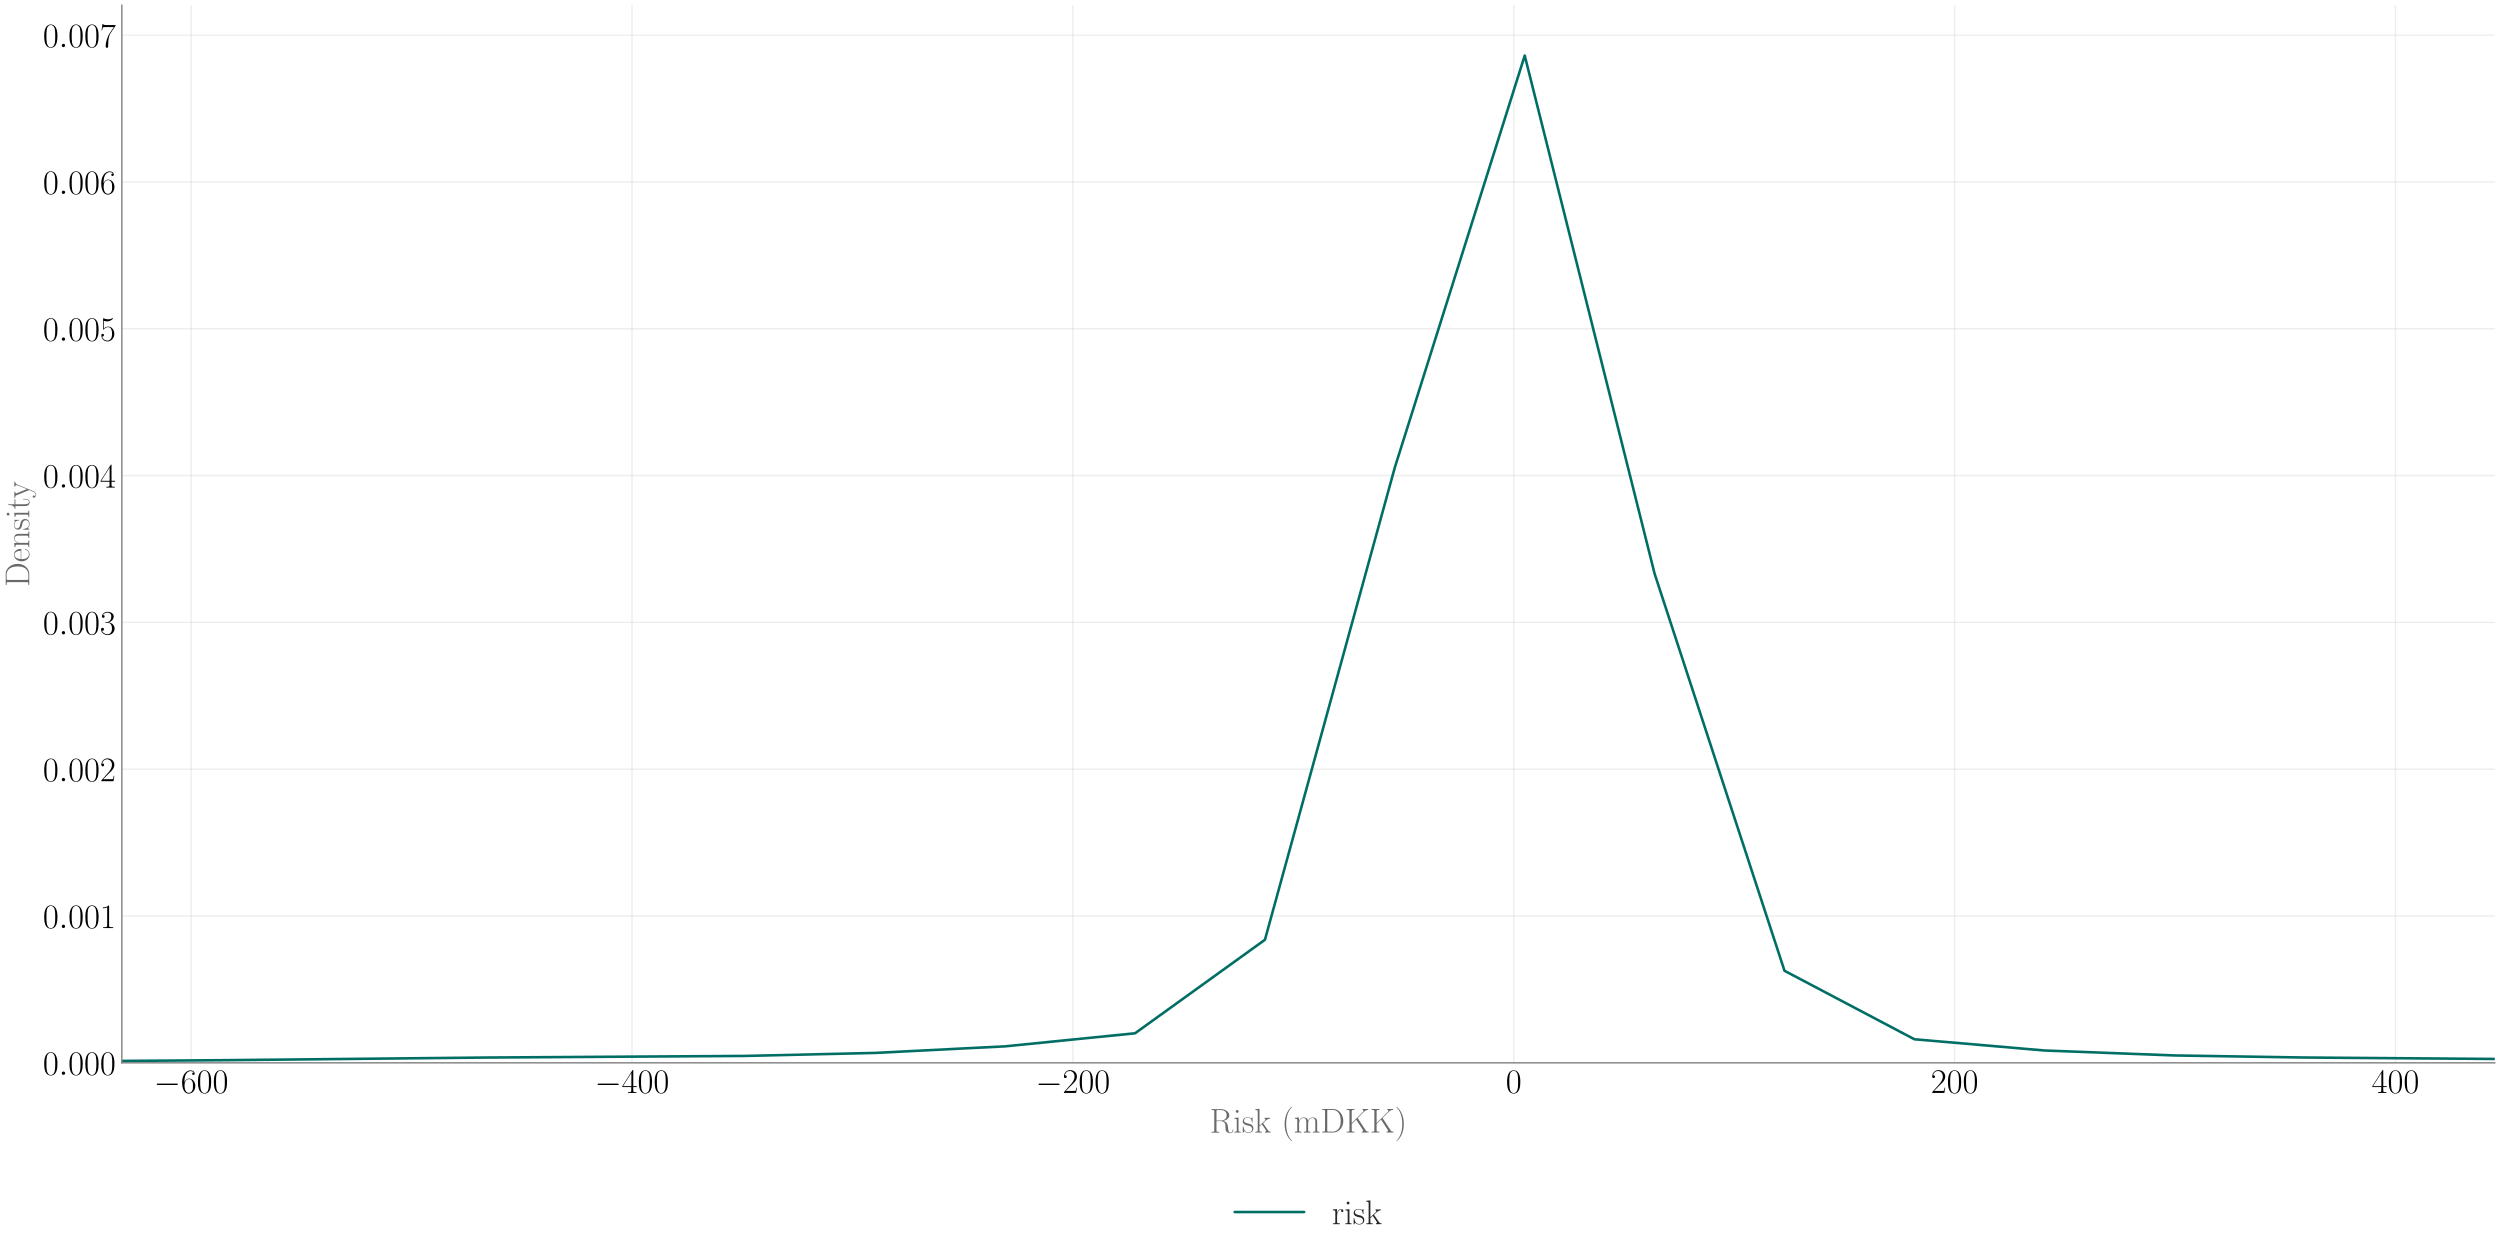
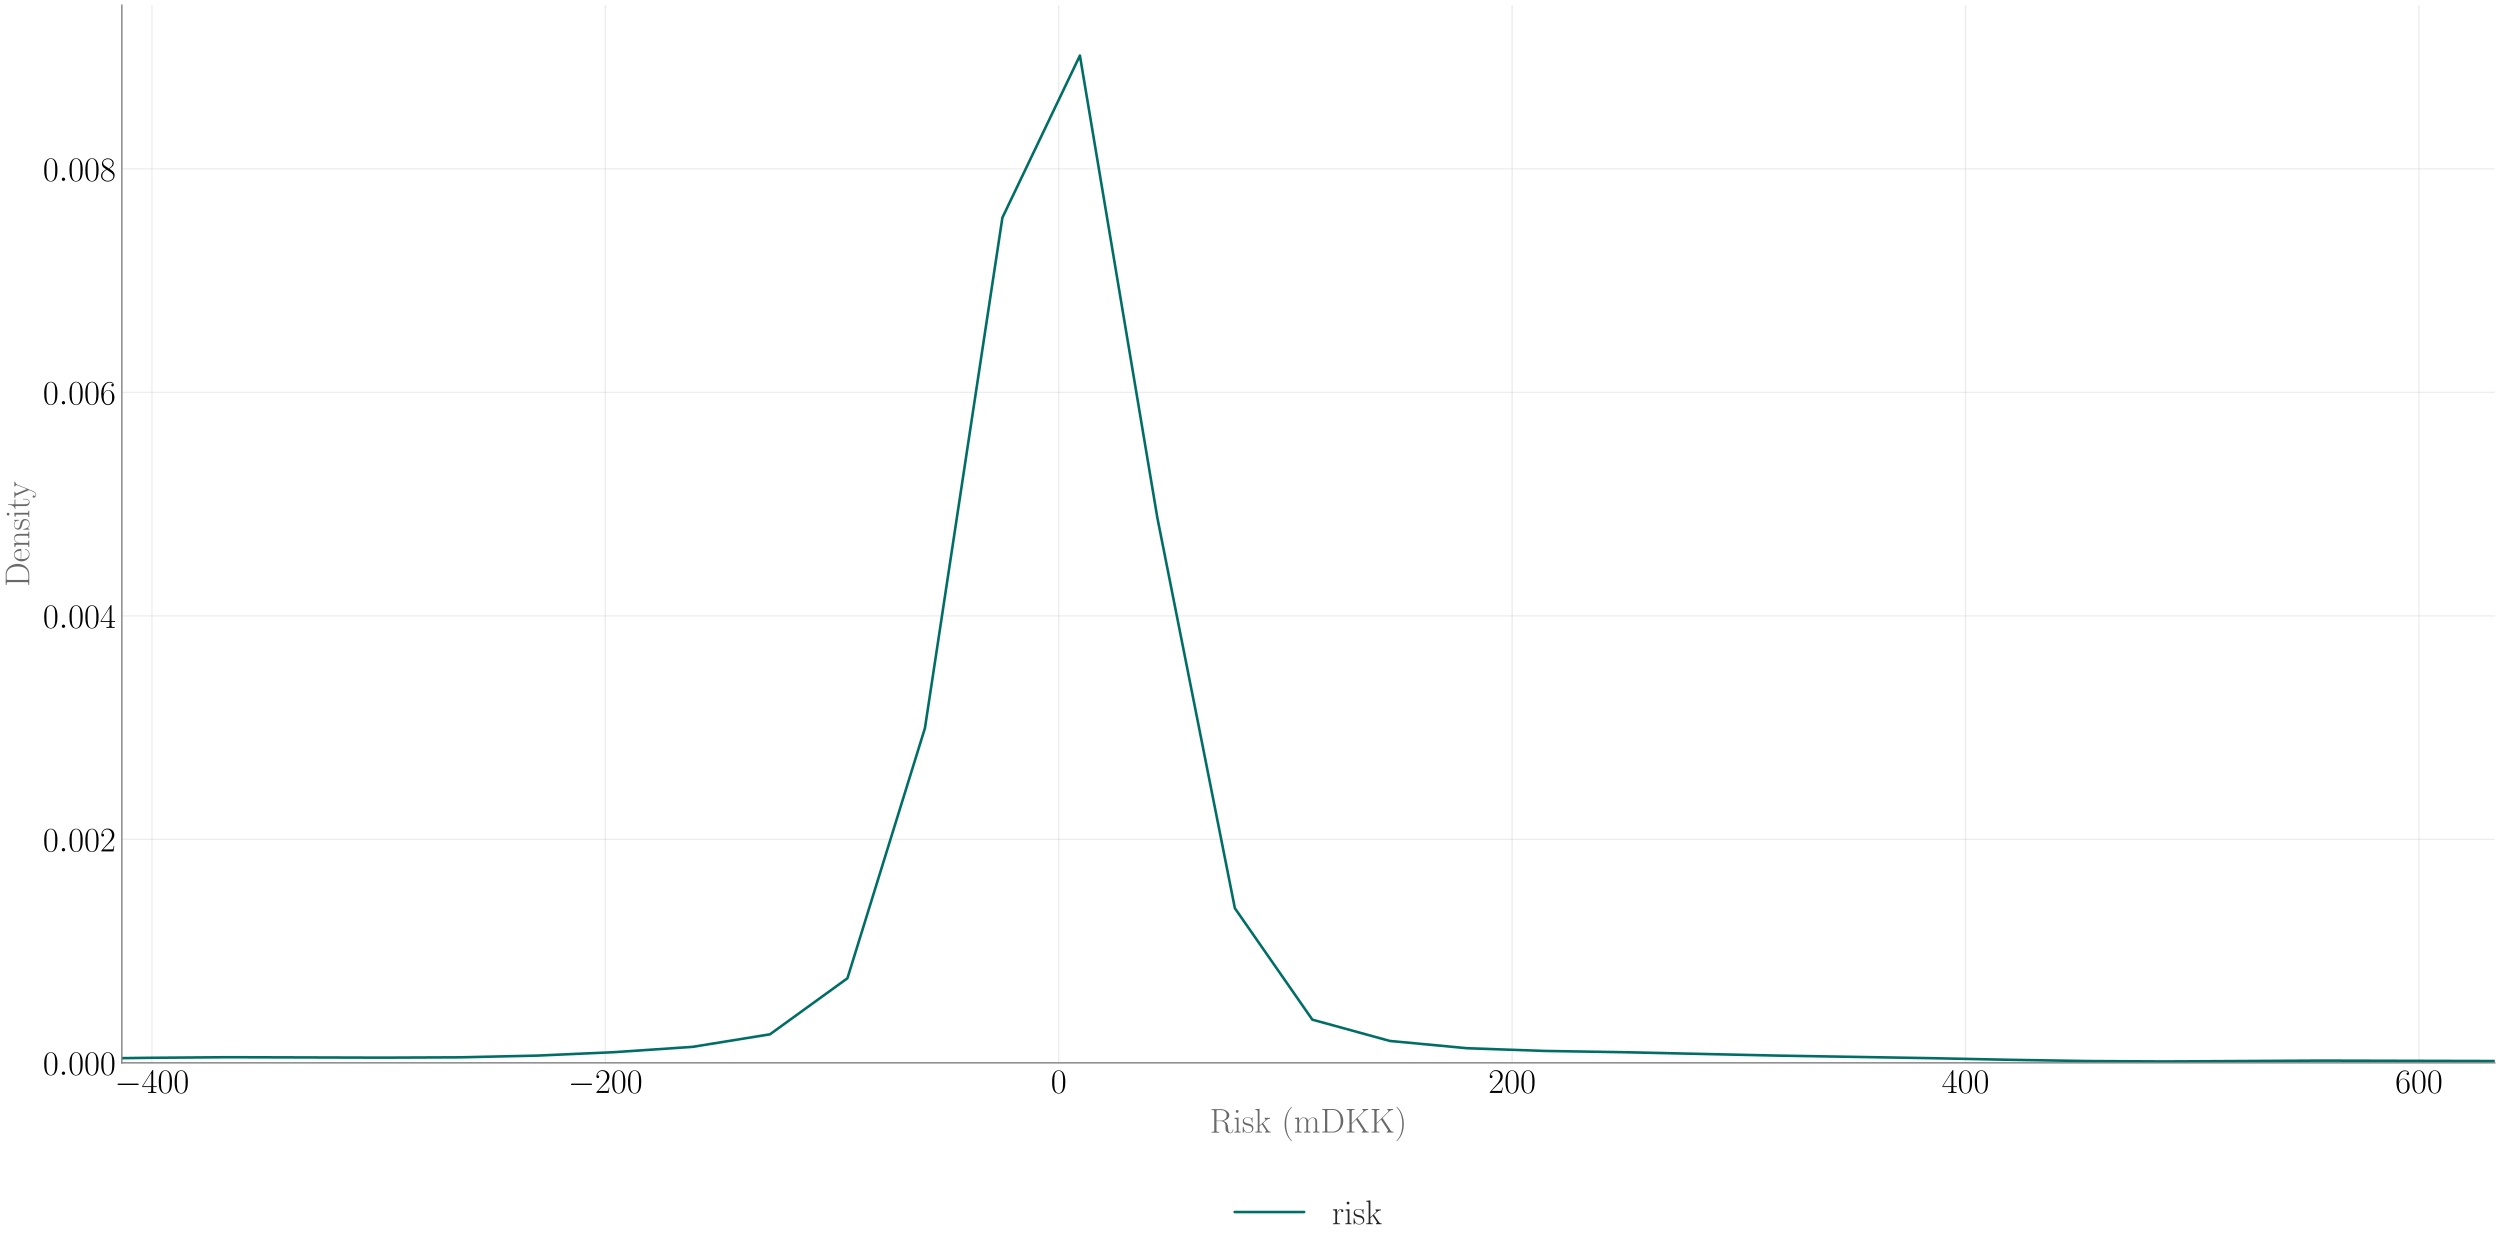
<svg xmlns="http://www.w3.org/2000/svg" xmlns:xlink="http://www.w3.org/1999/xlink" width="1440pt" height="720pt" viewBox="0 0 1440 720" version="1.1">
  <defs>
    <style type="text/css">*{stroke-linejoin: round; stroke-linecap: butt}</style>
  </defs>
  <g id="figure_1">
    <g id="patch_1">
      <path d="M 0 720  L 1440 720  L 1440 0  L 0 0  z " style="fill: #ffffff" />
    </g>
    <g id="axes_1">
      <g id="patch_2">
-         <path d="M 70.185 612.198  L 1437 612.198  L 1437 3  L 70.185 3  z " style="fill: #ffffff" />
+         <path d="M 70.185 612.204  L 1437 612.204  L 1437 3  L 70.185 3  z " style="fill: #ffffff" />
      </g>
      <g id="matplotlib.axis_1">
        <g id="xtick_1">
          <g id="line2d_1">
-             <path d="M 110.088 612.198  L 110.088 3  " clip-path="url(#p437102e3fa)" style="fill: none; stroke: #cccccc; stroke-opacity: 0.35; stroke-width: 0.8; stroke-linecap: round" />
+             <path d="M 87.51 612.204  L 87.51 3  " clip-path="url(#p03fa05c9e6)" style="fill: none; stroke: #cccccc; stroke-opacity: 0.35; stroke-width: 0.8; stroke-linecap: round" />
          </g>
          <g id="text_1">
-             <g transform="translate(88.63203 629.5353) scale(0.2 -0.2)">
+             <g transform="translate(66.05403 629.5407) scale(0.2 -0.2)">
              <defs>
                <path id="CMSY10-0" d="M 4218 1472  C 4326 1472 4442 1472 4442 1600  C 4442 1728 4326 1728 4218 1728  L 755 1728  C 646 1728 531 1728 531 1600  C 531 1472 646 1472 755 1472  L 4218 1472  z " transform="scale(0.015625)" />
-                 <path id="CMR17-36" d="M 678 2176  C 678 3690 1395 4032 1811 4032  C 1946 4032 2272 4009 2400 3776  C 2298 3776 2106 3776 2106 3553  C 2106 3381 2246 3323 2336 3323  C 2394 3323 2566 3348 2566 3560  C 2566 3954 2246 4179 1805 4179  C 1043 4179 243 3390 243 1984  C 243 253 966 -128 1478 -128  C 2099 -128 2688 427 2688 1283  C 2688 2081 2170 2662 1517 2662  C 1126 2662 838 2407 678 1960  L 678 2176  z M 1478 25  C 691 25 691 1200 691 1436  C 691 1896 909 2560 1504 2560  C 1613 2560 1926 2560 2138 2120  C 2253 1870 2253 1609 2253 1289  C 2253 944 2253 690 2118 434  C 1978 171 1773 25 1478 25  z " transform="scale(0.015625)" />
+                 <path id="CMR17-34" d="M 2150 4122  C 2150 4256 2144 4256 2029 4256  L 128 1254  L 128 1088  L 1779 1088  L 1779 457  C 1779 224 1766 160 1318 160  L 1197 160  L 1197 0  C 1402 0 1747 0 1965 0  C 2182 0 2528 0 2733 0  L 2733 160  L 2611 160  C 2163 160 2150 224 2150 457  L 2150 1088  L 2803 1088  L 2803 1254  L 2150 1254  L 2150 4122  z M 1798 3703  L 1798 1254  L 256 1254  L 1798 3703  z " transform="scale(0.015625)" />
                <path id="CMR17-30" d="M 2688 2025  C 2688 2416 2682 3080 2413 3591  C 2176 4039 1798 4198 1466 4198  C 1158 4198 768 4058 525 3597  C 269 3118 243 2524 243 2025  C 243 1661 250 1106 448 619  C 723 -39 1216 -128 1466 -128  C 1760 -128 2208 -7 2470 600  C 2662 1042 2688 1559 2688 2025  z M 1466 -26  C 1056 -26 813 325 723 812  C 653 1188 653 1738 653 2096  C 653 2588 653 2997 736 3387  C 858 3929 1216 4096 1466 4096  C 1728 4096 2067 3923 2189 3400  C 2272 3036 2278 2607 2278 2096  C 2278 1680 2278 1169 2202 792  C 2067 95 1690 -26 1466 -26  z " transform="scale(0.015625)" />
-               </defs>
-               <use xlink:href="#CMSY10-0" transform="scale(0.996264)" />
-               <use xlink:href="#CMR17-36" transform="translate(77.48747 0) scale(0.996264)" />
-               <use xlink:href="#CMR17-30" transform="translate(123.1779 0) scale(0.996264)" />
-               <use xlink:href="#CMR17-30" transform="translate(168.8684 0) scale(0.996264)" />
-             </g>
-           </g>
-         </g>
-         <g id="xtick_2">
-           <g id="line2d_2">
-             <path d="M 364.025 612.198  L 364.025 3  " clip-path="url(#p437102e3fa)" style="fill: none; stroke: #cccccc; stroke-opacity: 0.35; stroke-width: 0.8; stroke-linecap: round" />
-           </g>
-           <g id="text_2">
-             <g transform="translate(342.5694 629.5353) scale(0.2 -0.2)">
-               <defs>
-                 <path id="CMR17-34" d="M 2150 4122  C 2150 4256 2144 4256 2029 4256  L 128 1254  L 128 1088  L 1779 1088  L 1779 457  C 1779 224 1766 160 1318 160  L 1197 160  L 1197 0  C 1402 0 1747 0 1965 0  C 2182 0 2528 0 2733 0  L 2733 160  L 2611 160  C 2163 160 2150 224 2150 457  L 2150 1088  L 2803 1088  L 2803 1254  L 2150 1254  L 2150 4122  z M 1798 3703  L 1798 1254  L 256 1254  L 1798 3703  z " transform="scale(0.015625)" />
              </defs>
              <use xlink:href="#CMSY10-0" transform="scale(0.996264)" />
              <use xlink:href="#CMR17-34" transform="translate(77.48747 0) scale(0.996264)" />
              <use xlink:href="#CMR17-30" transform="translate(123.1779 0) scale(0.996264)" />
              <use xlink:href="#CMR17-30" transform="translate(168.8684 0) scale(0.996264)" />
            </g>
          </g>
        </g>
-         <g id="xtick_3">
-           <g id="line2d_3">
-             <path d="M 617.963 612.198  L 617.963 3  " clip-path="url(#p437102e3fa)" style="fill: none; stroke: #cccccc; stroke-opacity: 0.35; stroke-width: 0.8; stroke-linecap: round" />
-           </g>
-           <g id="text_3">
-             <g transform="translate(596.5068 629.5353) scale(0.2 -0.2)">
+         <g id="xtick_2">
+           <g id="line2d_2">
+             <path d="M 348.668 612.204  L 348.668 3  " clip-path="url(#p03fa05c9e6)" style="fill: none; stroke: #cccccc; stroke-opacity: 0.35; stroke-width: 0.8; stroke-linecap: round" />
+           </g>
+           <g id="text_2">
+             <g transform="translate(327.2117 629.5407) scale(0.2 -0.2)">
              <defs>
                <path id="CMR17-32" d="M 2669 989  L 2554 989  C 2490 536 2438 459 2413 420  C 2381 369 1920 369 1830 369  L 602 369  C 832 619 1280 1072 1824 1597  C 2214 1967 2669 2402 2669 3035  C 2669 3790 2067 4224 1395 4224  C 691 4224 262 3604 262 3030  C 262 2780 448 2748 525 2748  C 589 2748 781 2787 781 3010  C 781 3207 614 3264 525 3264  C 486 3264 448 3258 422 3245  C 544 3790 915 4058 1306 4058  C 1862 4058 2227 3617 2227 3035  C 2227 2479 1901 2000 1536 1584  L 262 146  L 262 0  L 2515 0  L 2669 989  z " transform="scale(0.015625)" />
              </defs>
              <use xlink:href="#CMSY10-0" transform="scale(0.996264)" />
              <use xlink:href="#CMR17-32" transform="translate(77.48747 0) scale(0.996264)" />
              <use xlink:href="#CMR17-30" transform="translate(123.1779 0) scale(0.996264)" />
              <use xlink:href="#CMR17-30" transform="translate(168.8684 0) scale(0.996264)" />
            </g>
          </g>
        </g>
+         <g id="xtick_3">
+           <g id="line2d_3">
+             <path d="M 609.825 612.204  L 609.825 3  " clip-path="url(#p03fa05c9e6)" style="fill: none; stroke: #cccccc; stroke-opacity: 0.35; stroke-width: 0.8; stroke-linecap: round" />
+           </g>
+           <g id="text_3">
+             <g transform="translate(605.2562 629.5407) scale(0.2 -0.2)">
+               <use xlink:href="#CMR17-30" transform="scale(0.996264)" />
+             </g>
+           </g>
+         </g>
        <g id="xtick_4">
          <g id="line2d_4">
-             <path d="M 871.9 612.198  L 871.9 3  " clip-path="url(#p437102e3fa)" style="fill: none; stroke: #cccccc; stroke-opacity: 0.35; stroke-width: 0.8; stroke-linecap: round" />
+             <path d="M 870.983 612.204  L 870.983 3  " clip-path="url(#p03fa05c9e6)" style="fill: none; stroke: #cccccc; stroke-opacity: 0.35; stroke-width: 0.8; stroke-linecap: round" />
          </g>
          <g id="text_4">
-             <g transform="translate(867.3311 629.5353) scale(0.2 -0.2)">
-               <use xlink:href="#CMR17-30" transform="scale(0.996264)" />
-             </g>
-           </g>
-         </g>
-         <g id="xtick_5">
-           <g id="line2d_5">
-             <path d="M 1125.838 612.198  L 1125.838 3  " clip-path="url(#p437102e3fa)" style="fill: none; stroke: #cccccc; stroke-opacity: 0.35; stroke-width: 0.8; stroke-linecap: round" />
-           </g>
-           <g id="text_5">
-             <g transform="translate(1112.13 629.5353) scale(0.2 -0.2)">
+             <g transform="translate(857.2757 629.5407) scale(0.2 -0.2)">
              <use xlink:href="#CMR17-32" transform="scale(0.996264)" />
              <use xlink:href="#CMR17-30" transform="translate(45.69048 0) scale(0.996264)" />
              <use xlink:href="#CMR17-30" transform="translate(91.38095 0) scale(0.996264)" />
            </g>
          </g>
        </g>
-         <g id="xtick_6">
-           <g id="line2d_6">
-             <path d="M 1379.775 612.198  L 1379.775 3  " clip-path="url(#p437102e3fa)" style="fill: none; stroke: #cccccc; stroke-opacity: 0.35; stroke-width: 0.8; stroke-linecap: round" />
-           </g>
-           <g id="text_6">
-             <g transform="translate(1366.068 629.5353) scale(0.2 -0.2)">
+         <g id="xtick_5">
+           <g id="line2d_5">
+             <path d="M 1132.141 612.204  L 1132.141 3  " clip-path="url(#p03fa05c9e6)" style="fill: none; stroke: #cccccc; stroke-opacity: 0.35; stroke-width: 0.8; stroke-linecap: round" />
+           </g>
+           <g id="text_5">
+             <g transform="translate(1118.433 629.5407) scale(0.2 -0.2)">
              <use xlink:href="#CMR17-34" transform="scale(0.996264)" />
              <use xlink:href="#CMR17-30" transform="translate(45.69048 0) scale(0.996264)" />
              <use xlink:href="#CMR17-30" transform="translate(91.38095 0) scale(0.996264)" />
            </g>
          </g>
        </g>
+         <g id="xtick_6">
+           <g id="line2d_6">
+             <path d="M 1393.298 612.204  L 1393.298 3  " clip-path="url(#p03fa05c9e6)" style="fill: none; stroke: #cccccc; stroke-opacity: 0.35; stroke-width: 0.8; stroke-linecap: round" />
+           </g>
+           <g id="text_6">
+             <g transform="translate(1379.591 629.5407) scale(0.2 -0.2)">
+               <defs>
+                 <path id="CMR17-36" d="M 678 2176  C 678 3690 1395 4032 1811 4032  C 1946 4032 2272 4009 2400 3776  C 2298 3776 2106 3776 2106 3553  C 2106 3381 2246 3323 2336 3323  C 2394 3323 2566 3348 2566 3560  C 2566 3954 2246 4179 1805 4179  C 1043 4179 243 3390 243 1984  C 243 253 966 -128 1478 -128  C 2099 -128 2688 427 2688 1283  C 2688 2081 2170 2662 1517 2662  C 1126 2662 838 2407 678 1960  L 678 2176  z M 1478 25  C 691 25 691 1200 691 1436  C 691 1896 909 2560 1504 2560  C 1613 2560 1926 2560 2138 2120  C 2253 1870 2253 1609 2253 1289  C 2253 944 2253 690 2118 434  C 1978 171 1773 25 1478 25  z " transform="scale(0.015625)" />
+               </defs>
+               <use xlink:href="#CMR17-36" transform="scale(0.996264)" />
+               <use xlink:href="#CMR17-30" transform="translate(45.69048 0) scale(0.996264)" />
+               <use xlink:href="#CMR17-30" transform="translate(91.38095 0) scale(0.996264)" />
+             </g>
+           </g>
+         </g>
        <g id="text_7">
-           <g style="fill: #696969" transform="translate(696.7866 652.3369) scale(0.2 -0.2)">
+           <g style="fill: #696969" transform="translate(696.7866 652.3424) scale(0.2 -0.2)">
            <defs>
              <path id="CMR17-52" d="M 2509 2146  C 3117 2268 3629 2676 3629 3186  C 3629 3785 2950 4326 2054 4326  L 333 4326  L 333 4160  C 774 4160 845 4160 845 3873  L 845 415  C 845 128 774 128 333 128  L 333 -26  C 518 -26 851 -26 1050 -26  C 1248 -26 1581 -26 1766 -26  L 1766 128  C 1325 128 1254 128 1254 417  L 1254 2112  L 2003 2112  C 2368 2112 2573 1964 2662 1881  C 2918 1632 2918 1459 2918 1024  C 2918 595 2918 377 3110 160  C 3354 -102 3680 -128 3821 -128  C 4294 -128 4365 396 4365 503  C 4365 540 4365 585 4307 585  C 4256 585 4250 547 4250 522  C 4218 112 4032 -26 3834 -26  C 3482 -26 3443 375 3405 764  C 3386 898 3373 993 3360 1133  C 3322 1452 3270 1917 2509 2146  z M 1984 2214  L 1254 2214  L 1254 3913  C 1254 4129 1267 4160 1523 4160  L 1990 4160  C 2522 4160 3142 3977 3142 3190  C 3142 2372 2464 2214 1984 2214  z " transform="scale(0.015625)" />
              <path id="CMR17-69" d="M 992 3909  C 992 4049 877 4170 730 4170  C 589 4170 467 4056 467 3909  C 467 3769 582 3648 730 3648  C 870 3648 992 3763 992 3909  z M 243 2706  L 243 2541  C 602 2541 653 2502 653 2197  L 653 427  C 653 184 627 153 218 153  L 218 -13  C 371 0 646 0 806 0  C 960 0 1222 0 1370 -13  L 1370 153  C 992 153 979 191 979 420  L 979 2776  L 243 2706  z " transform="scale(0.015625)" />
              <path id="CMR17-73" d="M 1978 2697  C 1978 2813 1971 2819 1933 2819  C 1907 2819 1901 2813 1824 2717  C 1805 2691 1747 2626 1728 2601  C 1523 2819 1235 2819 1126 2819  C 416 2819 160 2447 160 2076  C 160 1498 813 1365 998 1325  C 1402 1243 1542 1217 1677 1101  C 1760 1025 1901 884 1901 654  C 1901 384 1747 38 1158 38  C 602 38 403 460 288 1021  C 269 1110 269 1117 218 1117  C 166 1117 160 1110 160 983  L 160 63  C 160 -51 166 -58 205 -58  C 237 -58 243 -51 275 0  C 314 57 410 211 448 276  C 576 103 800 -64 1158 -64  C 1792 -64 2131 283 2131 784  C 2131 1112 1958 1285 1875 1362  C 1683 1561 1459 1606 1190 1657  C 838 1735 390 1825 390 2217  C 390 2383 480 2737 1126 2737  C 1811 2737 1850 2094 1862 1888  C 1869 1856 1901 1849 1920 1849  C 1978 1849 1978 1869 1978 1978  L 1978 2697  z " transform="scale(0.015625)" />
              <path id="CMR17-6b" d="M 1670 1673  C 1664 1686 1632 1724 1632 1743  C 1632 1756 2086 2171 2144 2222  C 2509 2528 2739 2560 2906 2560  L 2906 2733  C 2867 2733 2854 2733 2848 2720  L 2534 2720  C 2355 2720 2080 2720 1907 2733  L 1907 2566  C 1997 2559 2061 2508 2061 2419  C 2061 2291 1933 2170 1926 2170  L 960 1289  L 960 4396  L 198 4326  L 198 4160  C 576 4160 634 4122 634 3817  L 634 426  C 634 184 608 153 198 153  L 198 -13  C 352 0 634 0 794 0  C 954 0 1235 0 1389 -13  L 1389 153  C 979 153 954 178 954 428  L 954 1130  L 1395 1532  L 2042 574  C 2118 459 2182 369 2182 286  C 2182 172 2067 153 1990 153  L 1990 -13  C 2144 0 2419 0 2579 0  C 2694 0 2931 0 3040 0  L 3040 153  C 2739 153 2669 210 2477 491  L 1670 1673  z " transform="scale(0.015625)" />
              <path id="CMR17-28" d="M 1958 -1561  C 1958 -1555 1958 -1542 1939 -1523  C 1645 -1224 858 -407 858 1581  C 858 3569 1632 4379 1946 4697  C 1946 4704 1958 4717 1958 4736  C 1958 4755 1939 4768 1914 4768  C 1843 4768 1299 4296 986 3594  C 666 2887 576 2199 576 1588  C 576 1128 621 351 1005 -471  C 1312 -1135 1837 -1600 1914 -1600  C 1946 -1600 1958 -1587 1958 -1561  z " transform="scale(0.015625)" />
              <path id="CMR17-6d" d="M 4326 1933  C 4326 2252 4269 2790 3507 2790  C 3072 2790 2771 2496 2656 2151  L 2650 2151  C 2573 2676 2195 2790 1837 2790  C 1331 2790 1069 2400 973 2144  L 966 2144  L 966 2790  L 211 2720  L 211 2554  C 589 2554 646 2515 646 2208  L 646 428  C 646 184 621 153 211 153  L 211 -13  C 365 0 646 0 813 0  C 979 0 1267 0 1421 -13  L 1421 153  C 1011 153 986 178 986 428  L 986 1658  C 986 2247 1344 2688 1792 2688  C 2266 2688 2317 2266 2317 1958  L 2317 428  C 2317 184 2291 153 1882 153  L 1882 -13  C 2035 0 2317 0 2483 0  C 2650 0 2938 0 3091 -13  L 3091 153  C 2682 153 2656 178 2656 428  L 2656 1658  C 2656 2247 3014 2688 3462 2688  C 3936 2688 3987 2266 3987 1958  L 3987 428  C 3987 184 3962 153 3552 153  L 3552 -13  C 3706 0 3987 0 4154 0  C 4320 0 4608 0 4762 -13  L 4762 153  C 4352 153 4326 178 4326 428  L 4326 1933  z " transform="scale(0.015625)" />
              <path id="CMR17-44" d="M 333 4352  L 333 4186  C 774 4186 845 4186 845 3900  L 845 452  C 845 166 774 166 333 166  L 333 0  L 2368 0  C 3398 0 4224 943 4224 2141  C 4224 3346 3411 4352 2368 4352  L 333 4352  z M 1523 166  C 1267 166 1254 197 1254 414  L 1254 3938  C 1254 4155 1267 4186 1523 4186  L 2240 4186  C 2771 4186 3750 3874 3750 2141  C 3750 1242 3488 879 3366 707  C 3213 510 2848 166 2240 166  L 1523 166  z " transform="scale(0.015625)" />
              <path id="CMR17-4b" d="M 2362 2675  L 3469 3782  C 3699 4006 3942 4186 4301 4186  L 4301 4352  C 4173 4352 4013 4352 3885 4352  C 3712 4352 3411 4352 3245 4358  L 3245 4192  C 3411 4180 3437 4065 3437 4019  C 3437 3975 3411 3905 3386 3867  L 1261 1738  L 1261 3900  C 1261 4186 1331 4186 1773 4186  L 1773 4352  C 1587 4352 1248 4352 1050 4352  C 851 4352 512 4352 326 4352  L 326 4186  C 768 4186 838 4186 838 3899  L 838 446  C 838 160 768 160 326 160  L 326 0  C 512 0 851 0 1050 0  C 1248 0 1587 0 1773 0  L 1773 160  C 1331 160 1261 160 1261 447  L 1261 1579  L 2080 2390  L 3290 537  C 3328 473 3373 390 3373 326  C 3373 160 3194 160 3110 160  L 3110 0  C 3315 0 3610 0 3821 0  C 3974 0 4237 0 4384 -6  L 4384 160  C 4077 160 3981 198 3789 493  L 2362 2675  z " transform="scale(0.015625)" />
              <path id="CMR17-29" d="M 1683 1581  C 1683 2040 1638 2817 1254 3639  C 947 4303 422 4768 346 4768  C 326 4768 301 4761 301 4729  C 301 4717 307 4710 314 4697  C 621 4378 1402 3568 1402 1584  C 1402 -407 627 -1217 314 -1537  C 307 -1549 301 -1556 301 -1568  C 301 -1600 326 -1600 346 -1600  C 416 -1600 960 -1128 1274 -426  C 1594 281 1683 969 1683 1581  z " transform="scale(0.015625)" />
            </defs>
            <use xlink:href="#CMR17-52" transform="scale(0.996264)" />
            <use xlink:href="#CMR17-69" transform="translate(67.7911 0) scale(0.996264)" />
            <use xlink:href="#CMR17-73" transform="translate(92.66216 0) scale(0.996264)" />
            <use xlink:href="#CMR17-6b" transform="translate(128.4635 0) scale(0.996264)" />
            <use xlink:href="#CMR17-28" transform="translate(206.8324 0) scale(0.996264)" />
            <use xlink:href="#CMR17-6d" transform="translate(242.1131 0) scale(0.996264)" />
            <use xlink:href="#CMR17-44" transform="translate(319.0327 0) scale(0.996264)" />
            <use xlink:href="#CMR17-4b" transform="translate(389.4263 0) scale(0.996264)" />
            <use xlink:href="#CMR17-4b" transform="translate(461.1011 0) scale(0.996264)" />
            <use xlink:href="#CMR17-29" transform="translate(532.7758 0) scale(0.996264)" />
          </g>
        </g>
      </g>
      <g id="matplotlib.axis_2">
        <g id="ytick_1">
          <g id="line2d_7">
-             <path d="M 70.185 612.198  L 1437 612.198  " clip-path="url(#p437102e3fa)" style="fill: none; stroke: #cccccc; stroke-opacity: 0.35; stroke-width: 0.8; stroke-linecap: round" />
+             <path d="M 70.185 612.204  L 1437 612.204  " clip-path="url(#p03fa05c9e6)" style="fill: none; stroke: #cccccc; stroke-opacity: 0.35; stroke-width: 0.8; stroke-linecap: round" />
          </g>
          <g id="text_8">
-             <g transform="translate(24.71287 619.1168) scale(0.2 -0.2)">
+             <g transform="translate(24.71287 619.1222) scale(0.2 -0.2)">
              <defs>
                <path id="CMMI12-3a" d="M 1178 307  C 1178 492 1024 619 870 619  C 685 619 557 466 557 313  C 557 128 710 0 864 0  C 1050 0 1178 153 1178 307  z " transform="scale(0.015625)" />
              </defs>
              <use xlink:href="#CMR17-30" transform="scale(0.996264)" />
              <use xlink:href="#CMMI12-3a" transform="translate(45.69048 0) scale(0.996264)" />
              <use xlink:href="#CMR17-30" transform="translate(72.78765 0) scale(0.996264)" />
              <use xlink:href="#CMR17-30" transform="translate(118.4781 0) scale(0.996264)" />
              <use xlink:href="#CMR17-30" transform="translate(164.1686 0) scale(0.996264)" />
            </g>
          </g>
        </g>
        <g id="ytick_2">
          <g id="line2d_8">
-             <path d="M 70.185 527.632  L 1437 527.632  " clip-path="url(#p437102e3fa)" style="fill: none; stroke: #cccccc; stroke-opacity: 0.35; stroke-width: 0.8; stroke-linecap: round" />
+             <path d="M 70.185 483.476  L 1437 483.476  " clip-path="url(#p03fa05c9e6)" style="fill: none; stroke: #cccccc; stroke-opacity: 0.35; stroke-width: 0.8; stroke-linecap: round" />
          </g>
          <g id="text_9">
-             <g transform="translate(24.71287 534.5507) scale(0.2 -0.2)">
-               <defs>
-                 <path id="CMR17-31" d="M 1702 4058  C 1702 4192 1696 4192 1606 4192  C 1357 3916 979 3827 621 3827  C 602 3827 570 3827 563 3808  C 557 3795 557 3782 557 3648  C 755 3648 1088 3686 1344 3839  L 1344 461  C 1344 236 1331 160 781 160  L 589 160  L 589 0  C 896 0 1216 0 1523 0  C 1830 0 2150 0 2458 0  L 2458 160  L 2266 160  C 1715 160 1702 230 1702 458  L 1702 4058  z " transform="scale(0.015625)" />
-               </defs>
-               <use xlink:href="#CMR17-30" transform="scale(0.996264)" />
-               <use xlink:href="#CMMI12-3a" transform="translate(45.69048 0) scale(0.996264)" />
-               <use xlink:href="#CMR17-30" transform="translate(72.78765 0) scale(0.996264)" />
-               <use xlink:href="#CMR17-30" transform="translate(118.4781 0) scale(0.996264)" />
-               <use xlink:href="#CMR17-31" transform="translate(164.1686 0) scale(0.996264)" />
+             <g transform="translate(24.71287 490.3948) scale(0.2 -0.2)">
+               <use xlink:href="#CMR17-30" transform="scale(0.996264)" />
+               <use xlink:href="#CMMI12-3a" transform="translate(45.69048 0) scale(0.996264)" />
+               <use xlink:href="#CMR17-30" transform="translate(72.78765 0) scale(0.996264)" />
+               <use xlink:href="#CMR17-30" transform="translate(118.4781 0) scale(0.996264)" />
+               <use xlink:href="#CMR17-32" transform="translate(164.1686 0) scale(0.996264)" />
            </g>
          </g>
        </g>
        <g id="ytick_3">
          <g id="line2d_9">
-             <path d="M 70.185 443.066  L 1437 443.066  " clip-path="url(#p437102e3fa)" style="fill: none; stroke: #cccccc; stroke-opacity: 0.35; stroke-width: 0.8; stroke-linecap: round" />
+             <path d="M 70.185 354.749  L 1437 354.749  " clip-path="url(#p03fa05c9e6)" style="fill: none; stroke: #cccccc; stroke-opacity: 0.35; stroke-width: 0.8; stroke-linecap: round" />
          </g>
          <g id="text_10">
-             <g transform="translate(24.71287 449.9845) scale(0.2 -0.2)">
-               <use xlink:href="#CMR17-30" transform="scale(0.996264)" />
-               <use xlink:href="#CMMI12-3a" transform="translate(45.69048 0) scale(0.996264)" />
-               <use xlink:href="#CMR17-30" transform="translate(72.78765 0) scale(0.996264)" />
-               <use xlink:href="#CMR17-30" transform="translate(118.4781 0) scale(0.996264)" />
-               <use xlink:href="#CMR17-32" transform="translate(164.1686 0) scale(0.996264)" />
+             <g transform="translate(24.71287 361.6675) scale(0.2 -0.2)">
+               <use xlink:href="#CMR17-30" transform="scale(0.996264)" />
+               <use xlink:href="#CMMI12-3a" transform="translate(45.69048 0) scale(0.996264)" />
+               <use xlink:href="#CMR17-30" transform="translate(72.78765 0) scale(0.996264)" />
+               <use xlink:href="#CMR17-30" transform="translate(118.4781 0) scale(0.996264)" />
+               <use xlink:href="#CMR17-34" transform="translate(164.1686 0) scale(0.996264)" />
            </g>
          </g>
        </g>
        <g id="ytick_4">
          <g id="line2d_10">
-             <path d="M 70.185 358.5  L 1437 358.5  " clip-path="url(#p437102e3fa)" style="fill: none; stroke: #cccccc; stroke-opacity: 0.35; stroke-width: 0.8; stroke-linecap: round" />
+             <path d="M 70.185 226.022  L 1437 226.022  " clip-path="url(#p03fa05c9e6)" style="fill: none; stroke: #cccccc; stroke-opacity: 0.35; stroke-width: 0.8; stroke-linecap: round" />
          </g>
          <g id="text_11">
-             <g transform="translate(24.71287 365.4184) scale(0.2 -0.2)">
-               <defs>
-                 <path id="CMR17-33" d="M 1414 2157  C 1984 2157 2234 1662 2234 1090  C 2234 320 1824 25 1453 25  C 1114 25 563 194 390 693  C 422 680 454 680 486 680  C 640 680 755 782 755 948  C 755 1133 614 1216 486 1216  C 378 1216 211 1165 211 926  C 211 335 787 -128 1466 -128  C 2176 -128 2720 430 2720 1085  C 2720 1707 2208 2157 1600 2227  C 2086 2328 2554 2756 2554 3329  C 2554 3820 2048 4179 1472 4179  C 890 4179 378 3829 378 3329  C 378 3110 544 3072 627 3072  C 762 3072 877 3155 877 3321  C 877 3486 762 3569 627 3569  C 602 3569 570 3569 544 3557  C 730 3959 1235 4032 1459 4032  C 1683 4032 2106 3925 2106 3320  C 2106 3143 2080 2828 1862 2550  C 1670 2304 1453 2304 1242 2284  C 1210 2284 1062 2269 1037 2269  C 992 2263 966 2257 966 2208  C 966 2163 973 2157 1101 2157  L 1414 2157  z " transform="scale(0.015625)" />
-               </defs>
-               <use xlink:href="#CMR17-30" transform="scale(0.996264)" />
-               <use xlink:href="#CMMI12-3a" transform="translate(45.69048 0) scale(0.996264)" />
-               <use xlink:href="#CMR17-30" transform="translate(72.78765 0) scale(0.996264)" />
-               <use xlink:href="#CMR17-30" transform="translate(118.4781 0) scale(0.996264)" />
-               <use xlink:href="#CMR17-33" transform="translate(164.1686 0) scale(0.996264)" />
+             <g transform="translate(24.71287 232.9401) scale(0.2 -0.2)">
+               <use xlink:href="#CMR17-30" transform="scale(0.996264)" />
+               <use xlink:href="#CMMI12-3a" transform="translate(45.69048 0) scale(0.996264)" />
+               <use xlink:href="#CMR17-30" transform="translate(72.78765 0) scale(0.996264)" />
+               <use xlink:href="#CMR17-30" transform="translate(118.4781 0) scale(0.996264)" />
+               <use xlink:href="#CMR17-36" transform="translate(164.1686 0) scale(0.996264)" />
            </g>
          </g>
        </g>
        <g id="ytick_5">
          <g id="line2d_11">
-             <path d="M 70.185 273.934  L 1437 273.934  " clip-path="url(#p437102e3fa)" style="fill: none; stroke: #cccccc; stroke-opacity: 0.35; stroke-width: 0.8; stroke-linecap: round" />
+             <path d="M 70.185 97.294  L 1437 97.294  " clip-path="url(#p03fa05c9e6)" style="fill: none; stroke: #cccccc; stroke-opacity: 0.35; stroke-width: 0.8; stroke-linecap: round" />
          </g>
          <g id="text_12">
-             <g transform="translate(24.71287 280.8523) scale(0.2 -0.2)">
-               <use xlink:href="#CMR17-30" transform="scale(0.996264)" />
-               <use xlink:href="#CMMI12-3a" transform="translate(45.69048 0) scale(0.996264)" />
-               <use xlink:href="#CMR17-30" transform="translate(72.78765 0) scale(0.996264)" />
-               <use xlink:href="#CMR17-30" transform="translate(118.4781 0) scale(0.996264)" />
-               <use xlink:href="#CMR17-34" transform="translate(164.1686 0) scale(0.996264)" />
-             </g>
-           </g>
-         </g>
-         <g id="ytick_6">
-           <g id="line2d_12">
-             <path d="M 70.185 189.368  L 1437 189.368  " clip-path="url(#p437102e3fa)" style="fill: none; stroke: #cccccc; stroke-opacity: 0.35; stroke-width: 0.8; stroke-linecap: round" />
-           </g>
-           <g id="text_13">
-             <g transform="translate(24.71287 196.2862) scale(0.2 -0.2)">
-               <defs>
-                 <path id="CMR17-35" d="M 730 3692  C 794 3666 1056 3584 1325 3584  C 1920 3584 2246 3911 2432 4100  C 2432 4157 2432 4192 2394 4192  C 2387 4192 2374 4192 2323 4163  C 2099 4058 1837 3973 1517 3973  C 1325 3973 1037 3999 723 4139  C 653 4171 640 4171 634 4171  C 602 4171 595 4164 595 4037  L 595 2203  C 595 2089 595 2057 659 2057  C 691 2057 704 2070 736 2114  C 941 2401 1222 2522 1542 2522  C 1766 2522 2246 2382 2246 1289  C 2246 1085 2246 715 2054 421  C 1894 159 1645 25 1370 25  C 947 25 518 320 403 814  C 429 807 480 795 506 795  C 589 795 749 840 749 1038  C 749 1210 627 1280 506 1280  C 358 1280 262 1190 262 1011  C 262 454 704 -128 1382 -128  C 2042 -128 2669 440 2669 1264  C 2669 2030 2170 2624 1549 2624  C 1222 2624 947 2503 730 2274  L 730 3692  z " transform="scale(0.015625)" />
-               </defs>
-               <use xlink:href="#CMR17-30" transform="scale(0.996264)" />
-               <use xlink:href="#CMMI12-3a" transform="translate(45.69048 0) scale(0.996264)" />
-               <use xlink:href="#CMR17-30" transform="translate(72.78765 0) scale(0.996264)" />
-               <use xlink:href="#CMR17-30" transform="translate(118.4781 0) scale(0.996264)" />
-               <use xlink:href="#CMR17-35" transform="translate(164.1686 0) scale(0.996264)" />
-             </g>
-           </g>
-         </g>
-         <g id="ytick_7">
-           <g id="line2d_13">
-             <path d="M 70.185 104.802  L 1437 104.802  " clip-path="url(#p437102e3fa)" style="fill: none; stroke: #cccccc; stroke-opacity: 0.35; stroke-width: 0.8; stroke-linecap: round" />
-           </g>
-           <g id="text_14">
-             <g transform="translate(24.71287 111.7201) scale(0.2 -0.2)">
-               <use xlink:href="#CMR17-30" transform="scale(0.996264)" />
-               <use xlink:href="#CMMI12-3a" transform="translate(45.69048 0) scale(0.996264)" />
-               <use xlink:href="#CMR17-30" transform="translate(72.78765 0) scale(0.996264)" />
-               <use xlink:href="#CMR17-30" transform="translate(118.4781 0) scale(0.996264)" />
-               <use xlink:href="#CMR17-36" transform="translate(164.1686 0) scale(0.996264)" />
-             </g>
-           </g>
-         </g>
-         <g id="ytick_8">
-           <g id="line2d_14">
-             <path d="M 70.185 20.235  L 1437 20.235  " clip-path="url(#p437102e3fa)" style="fill: none; stroke: #cccccc; stroke-opacity: 0.35; stroke-width: 0.8; stroke-linecap: round" />
-           </g>
-           <g id="text_15">
-             <g transform="translate(24.71287 27.15393) scale(0.2 -0.2)">
-               <defs>
-                 <path id="CMR17-37" d="M 2886 3941  L 2886 4081  L 1382 4081  C 634 4081 621 4165 595 4288  L 480 4288  L 294 3094  L 410 3094  C 429 3215 474 3540 550 3661  C 589 3712 1062 3712 1171 3712  L 2579 3712  L 1869 2661  C 1395 1954 1069 999 1069 165  C 1069 89 1069 -128 1299 -128  C 1530 -128 1530 89 1530 171  L 1530 465  C 1530 1508 1709 2196 2003 2636  L 2886 3941  z " transform="scale(0.015625)" />
-               </defs>
-               <use xlink:href="#CMR17-30" transform="scale(0.996264)" />
-               <use xlink:href="#CMMI12-3a" transform="translate(45.69048 0) scale(0.996264)" />
-               <use xlink:href="#CMR17-30" transform="translate(72.78765 0) scale(0.996264)" />
-               <use xlink:href="#CMR17-30" transform="translate(118.4781 0) scale(0.996264)" />
-               <use xlink:href="#CMR17-37" transform="translate(164.1686 0) scale(0.996264)" />
-             </g>
-           </g>
-         </g>
-         <g id="text_16">
-           <g style="fill: #696969" transform="translate(16.83724 337.9411) rotate(-90) scale(0.2 -0.2)">
+             <g transform="translate(24.71287 104.2127) scale(0.2 -0.2)">
+               <defs>
+                 <path id="CMR17-38" d="M 1741 2264  C 2144 2467 2554 2773 2554 3263  C 2554 3841 1990 4179 1472 4179  C 890 4179 378 3759 378 3180  C 378 3021 416 2747 666 2505  C 730 2442 998 2251 1171 2130  C 883 1983 211 1634 211 934  C 211 279 838 -128 1459 -128  C 2144 -128 2720 362 2720 1010  C 2720 1590 2330 1857 2074 2029  L 1741 2264  z M 902 2822  C 851 2854 595 3051 595 3351  C 595 3739 998 4032 1459 4032  C 1965 4032 2336 3676 2336 3262  C 2336 2669 1670 2331 1638 2331  C 1632 2331 1626 2331 1574 2370  L 902 2822  z M 2080 1519  C 2176 1449 2483 1240 2483 851  C 2483 381 2010 25 1472 25  C 890 25 448 438 448 940  C 448 1443 838 1862 1280 2060  L 2080 1519  z " transform="scale(0.015625)" />
+               </defs>
+               <use xlink:href="#CMR17-30" transform="scale(0.996264)" />
+               <use xlink:href="#CMMI12-3a" transform="translate(45.69048 0) scale(0.996264)" />
+               <use xlink:href="#CMR17-30" transform="translate(72.78765 0) scale(0.996264)" />
+               <use xlink:href="#CMR17-30" transform="translate(118.4781 0) scale(0.996264)" />
+               <use xlink:href="#CMR17-38" transform="translate(164.1686 0) scale(0.996264)" />
+             </g>
+           </g>
+         </g>
+         <g id="text_13">
+           <g style="fill: #696969" transform="translate(16.83724 337.9438) rotate(-90) scale(0.2 -0.2)">
            <defs>
              <path id="CMR17-65" d="M 2438 1472  C 2464 1498 2464 1511 2464 1576  C 2464 2238 2118 2816 1389 2816  C 710 2816 173 2169 173 1383  C 173 551 781 -64 1459 -64  C 2176 -64 2458 607 2458 740  C 2458 784 2419 784 2406 784  C 2362 784 2355 771 2330 696  C 2189 265 1837 51 1504 51  C 1229 51 954 203 781 480  C 582 803 582 1176 582 1472  L 2438 1472  z M 589 1568  C 634 2505 1126 2714 1382 2714  C 1818 2714 2112 2297 2118 1568  L 589 1568  z " transform="scale(0.015625)" />
              <path id="CMR17-6e" d="M 2656 1933  C 2656 2259 2592 2790 1837 2790  C 1331 2790 1069 2400 973 2144  L 966 2144  L 966 2790  L 211 2720  L 211 2554  C 589 2554 646 2515 646 2208  L 646 428  C 646 184 621 153 211 153  L 211 -13  C 365 0 646 0 813 0  C 979 0 1267 0 1421 -13  L 1421 153  C 1011 153 986 178 986 428  L 986 1658  C 986 2247 1344 2688 1792 2688  C 2266 2688 2317 2266 2317 1958  L 2317 428  C 2317 184 2291 153 1882 153  L 1882 -13  C 2035 0 2317 0 2483 0  C 2650 0 2938 0 3091 -13  L 3091 153  C 2682 153 2656 178 2656 428  L 2656 1933  z " transform="scale(0.015625)" />
              <path id="CMR17-74" d="M 966 2560  L 1862 2560  L 1862 2725  L 966 2725  L 966 3904  L 851 3904  C 838 3245 614 2668 70 2668  L 70 2560  L 627 2560  L 627 771  C 627 650 627 -64 1370 -64  C 1747 -64 1965 306 1965 777  L 1965 1140  L 1850 1140  L 1850 783  C 1850 344 1677 51 1408 51  C 1222 51 966 178 966 758  L 966 2560  z " transform="scale(0.015625)" />
              <path id="CMR17-79" d="M 2496 2197  C 2656 2586 2944 2586 3034 2586  L 3034 2752  C 2912 2752 2752 2752 2630 2752  C 2496 2752 2285 2752 2157 2758  L 2157 2592  C 2400 2573 2406 2394 2406 2343  C 2406 2280 2394 2248 2362 2171  L 1664 449  L 902 2306  C 870 2382 870 2426 870 2433  C 870 2573 1018 2586 1171 2586  L 1171 2758  C 1018 2752 742 2752 582 2752  C 410 2752 205 2752 64 2758  L 64 2586  C 410 2586 448 2554 531 2350  L 1485 15  C 1197 -738 1030 -1178 627 -1178  C 557 -1178 397 -1159 282 -1044  C 429 -1031 493 -942 493 -833  C 493 -725 416 -629 288 -629  C 147 -629 77 -725 77 -840  C 77 -1095 339 -1280 627 -1280  C 998 -1280 1229 -922 1357 -604  L 2496 2197  z " transform="scale(0.015625)" />
            </defs>
            <use xlink:href="#CMR17-44" transform="scale(0.996264)" />
            <use xlink:href="#CMR17-65" transform="translate(70.39356 0) scale(0.996264)" />
            <use xlink:href="#CMR17-6e" transform="translate(110.8792 0) scale(0.996264)" />
            <use xlink:href="#CMR17-73" transform="translate(161.7746 0) scale(0.996264)" />
            <use xlink:href="#CMR17-69" transform="translate(197.5759 0) scale(0.996264)" />
            <use xlink:href="#CMR17-74" transform="translate(222.447 0) scale(0.996264)" />
            <use xlink:href="#CMR17-79" transform="translate(255.1253 0) scale(0.996264)" />
          </g>
        </g>
      </g>
-       <g id="line2d_15">
-         <path d="M -1 611.607  L 130.062 610.662  L 279.698 609.145  L 429.334 608.212  L 504.152 606.478  L 578.97 602.684  L 653.788 595.17  L 728.606 541.295  L 803.424 269.243  L 878.242 32.01  L 953.06 330.479  L 1027.878 559.178  L 1102.696 598.621  L 1177.515 605.078  L 1252.333 607.937  L 1327.151 609.126  L 1441 609.987  L 1441 609.987  " clip-path="url(#p437102e3fa)" style="fill: none; stroke: #006e64; stroke-width: 1.5; stroke-linecap: round" />
+       <g id="line2d_12">
+         <path d="M -1 610.524  L 41.787 609.842  L 86.421 609.297  L 131.054 608.952  L 220.321 609.209  L 264.955 609.017  L 309.588 608.026  L 354.222 606.023  L 398.855 602.995  L 443.489 595.767  L 488.122 563.48  L 532.756 419.439  L 577.389 125.348  L 622.023 32.01  L 666.656 298.351  L 711.29 523.149  L 755.923 587.334  L 800.557 599.586  L 845.19 603.793  L 889.824 605.343  L 934.457 606.065  L 1023.724 608.025  L 1112.991 609.516  L 1157.625 610.45  L 1202.259 611.161  L 1246.892 611.399  L 1336.159 610.913  L 1441 611.167  L 1441 611.167  " clip-path="url(#p03fa05c9e6)" style="fill: none; stroke: #006e64; stroke-width: 1.5; stroke-linecap: round" />
      </g>
      <g id="patch_3">
-         <path d="M 70.185 612.198  L 70.185 3  " style="fill: none; stroke: #808080; stroke-width: 0.8; stroke-linejoin: miter; stroke-linecap: square" />
+         <path d="M 70.185 612.204  L 70.185 3  " style="fill: none; stroke: #808080; stroke-width: 0.8; stroke-linejoin: miter; stroke-linecap: square" />
      </g>
      <g id="patch_4">
-         <path d="M 70.185 612.198  L 1437 612.198  " style="fill: none; stroke: #808080; stroke-width: 0.8; stroke-linejoin: miter; stroke-linecap: square" />
+         <path d="M 70.185 612.204  L 1437 612.204  " style="fill: none; stroke: #808080; stroke-width: 0.8; stroke-linejoin: miter; stroke-linecap: square" />
      </g>
      <g id="legend_1">
        <g id="patch_5">
-           <path d="M 707.168 716.994  L 800.017 716.994  Q 804.017 716.994 804.017 712.994  L 804.017 687.118  Q 804.017 683.118 800.017 683.118  L 707.168 683.118  Q 703.168 683.118 703.168 687.118  L 703.168 712.994  Q 703.168 716.994 707.168 716.994  z " style="fill: #ffffff; opacity: 0.8" />
-         </g>
-         <g id="line2d_16">
-           <path d="M 711.168 698.118  L 731.168 698.118  L 751.168 698.118  " style="fill: none; stroke: #006e64; stroke-width: 1.5; stroke-linecap: round" />
-         </g>
-         <g id="text_17">
-           <g style="fill: #262626" transform="translate(767.1676 705.1181) scale(0.2 -0.2)">
+           <path d="M 707.168 717  L 800.017 717  Q 804.017 717 804.017 713  L 804.017 687.124  Q 804.017 683.124 800.017 683.124  L 707.168 683.124  Q 703.168 683.124 703.168 687.124  L 703.168 713  Q 703.168 717 707.168 717  z " style="fill: #ffffff; opacity: 0.8" />
+         </g>
+         <g id="line2d_13">
+           <path d="M 711.168 698.124  L 731.168 698.124  L 751.168 698.124  " style="fill: none; stroke: #006e64; stroke-width: 1.5; stroke-linecap: round" />
+         </g>
+         <g id="text_14">
+           <g style="fill: #262626" transform="translate(767.1676 705.1241) scale(0.2 -0.2)">
            <defs>
              <path id="CMR17-72" d="M 960 1497  C 960 2112 1222 2688 1702 2688  C 1747 2688 1792 2682 1837 2662  C 1837 2662 1696 2617 1696 2452  C 1696 2298 1818 2234 1914 2234  C 1990 2234 2131 2279 2131 2458  C 2131 2663 1926 2790 1709 2790  C 1222 2790 1011 2317 947 2093  L 941 2093  L 941 2790  L 198 2720  L 198 2554  C 576 2554 634 2515 634 2208  L 634 428  C 634 184 608 153 198 153  L 198 -13  C 352 0 646 0 813 0  C 998 0 1325 0 1498 -13  L 1498 153  C 1037 153 960 153 960 440  L 960 1497  z " transform="scale(0.015625)" />
            </defs>
            <use xlink:href="#CMR17-72" transform="scale(0.996264)" />
            <use xlink:href="#CMR17-69" transform="translate(35.28077 0) scale(0.996264)" />
            <use xlink:href="#CMR17-73" transform="translate(60.15183 0) scale(0.996264)" />
            <use xlink:href="#CMR17-6b" transform="translate(95.95316 0) scale(0.996264)" />
          </g>
        </g>
      </g>
    </g>
  </g>
  <defs>
-     <clipPath id="p437102e3fa">
-       <rect x="70.185" y="3" width="1366.815" height="609.198" />
+     <clipPath id="p03fa05c9e6">
+       <rect x="70.185" y="3" width="1366.815" height="609.203" />
    </clipPath>
  </defs>
</svg>
